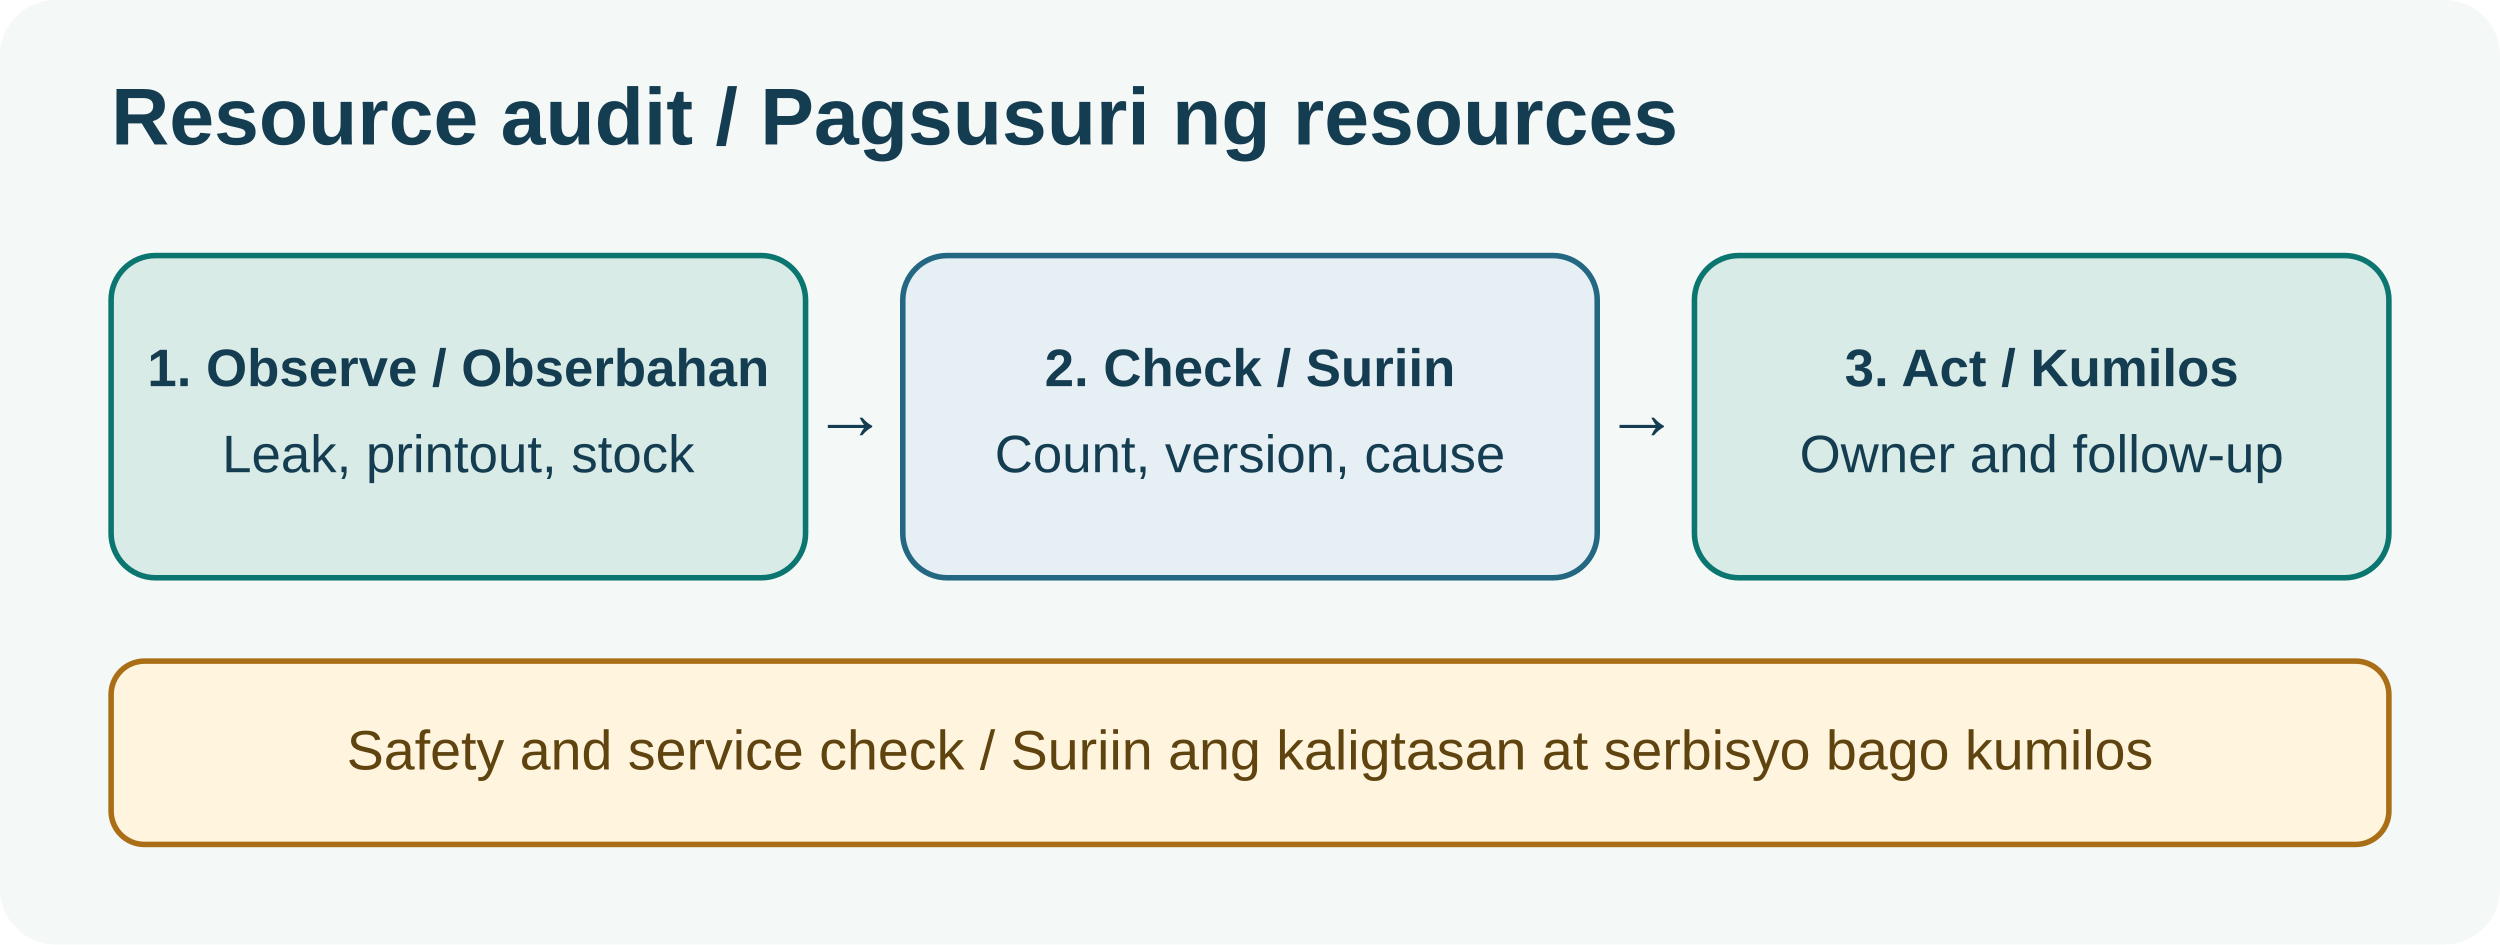
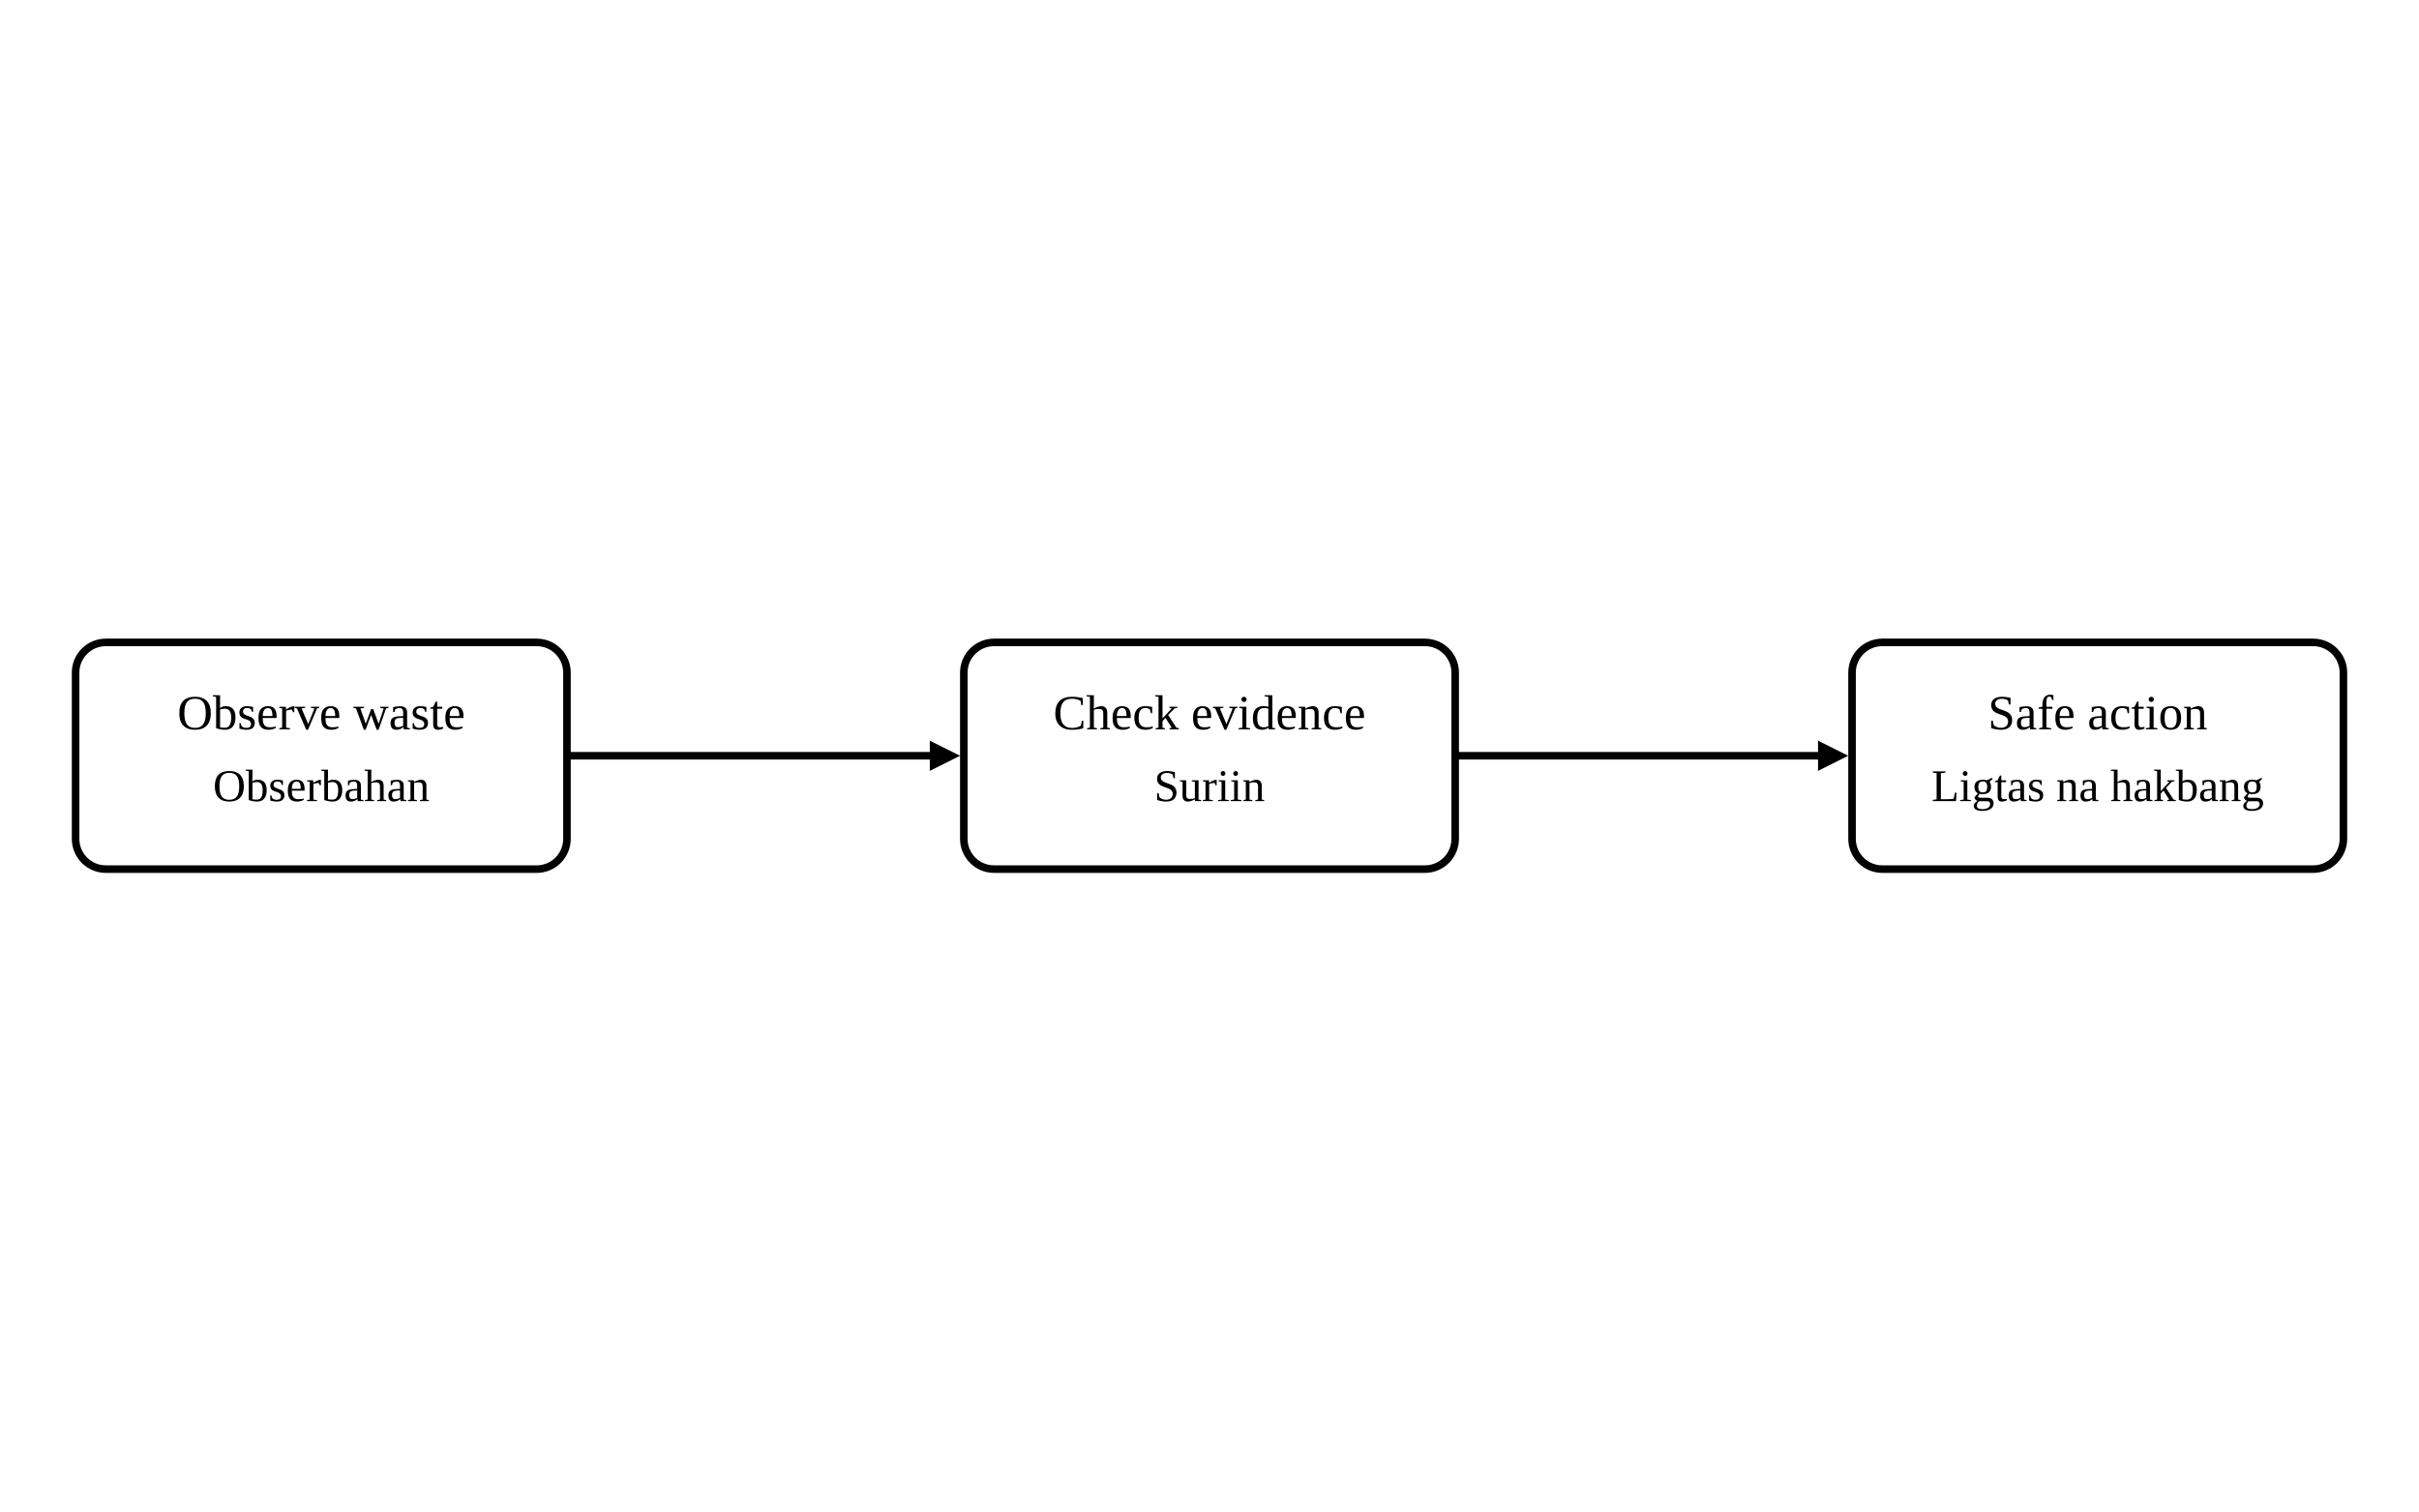
- <svg xmlns="http://www.w3.org/2000/svg" viewBox="0 0 900 340" role="img" aria-labelledby="title desc">
-   <rect width="900" height="340" rx="20" fill="#F4F8F7" />
-   <text x="40" y="52" font-family="Arial,sans-serif" font-size="29" font-weight="700" fill="#153D51">Resource audit / Pagsusuri ng resources</text>
-   <g font-family="Arial,sans-serif" font-size="19" text-anchor="middle" fill="#153D51">
-     <rect x="40" y="92" width="250" height="116" rx="16" fill="#D9EBE7" stroke="#0B756F" stroke-width="2" />
-     <text x="165" y="139" font-weight="700">1. Observe / Obserbahan</text>
-     <text x="165" y="170">Leak, printout, stock</text>
-     <rect x="325" y="92" width="250" height="116" rx="16" fill="#E6EFF4" stroke="#236782" stroke-width="2" />
-     <text x="450" y="139" font-weight="700">2. Check / Suriin</text>
-     <text x="450" y="170">Count, version, cause</text>
-     <rect x="610" y="92" width="250" height="116" rx="16" fill="#D9EBE7" stroke="#0B756F" stroke-width="2" />
-     <text x="735" y="139" font-weight="700">3. Act / Kumilos</text>
-     <text x="735" y="170">Owner and follow-up</text>
-     <text x="306" y="158" font-size="27">→</text>
-     <text x="591" y="158" font-size="27">→</text>
+ <svg viewBox="0 0 640 400">
+   <defs>
+     <marker id="chain-arrow" markerWidth="8" markerHeight="8" refX="4" refY="4" orient="auto" markerUnits="userSpaceOnUse">
+       <path d="M0,0 L8,4 L0,8 z" fill="currentColor" />
+     </marker>
+   </defs>
+   <g fill="currentColor" text-anchor="middle">
+     <rect x="20" y="170" width="130" height="60" rx="8" fill="none" stroke="currentColor" stroke-width="2" />
+     <text x="85" y="193" font-size="13">Observe waste</text>
+     <text x="85" y="212" font-size="12">Obserbahan</text>
+     <line x1="150" y1="200" x2="250" y2="200" stroke="currentColor" stroke-width="2" marker-end="url(#chain-arrow)" />
+     <rect x="255" y="170" width="130" height="60" rx="8" fill="none" stroke="currentColor" stroke-width="2" />
+     <text x="320" y="193" font-size="13">Check evidence</text>
+     <text x="320" y="212" font-size="12">Suriin</text>
+     <line x1="385" y1="200" x2="485" y2="200" stroke="currentColor" stroke-width="2" marker-end="url(#chain-arrow)" />
+     <rect x="490" y="170" width="130" height="60" rx="8" fill="none" stroke="currentColor" stroke-width="2" />
+     <text x="555" y="193" font-size="13">Safe action</text>
+     <text x="555" y="212" font-size="12">Ligtas na hakbang</text>
  </g>
-   <rect x="40" y="238" width="820" height="66" rx="12" fill="#FFF4DD" stroke="#A96E16" stroke-width="2" />
-   <text x="450" y="277" font-family="Arial,sans-serif" font-size="20" text-anchor="middle" fill="#604410">Safety and service check / Suriin ang kaligtasan at serbisyo bago kumilos</text>
</svg>
